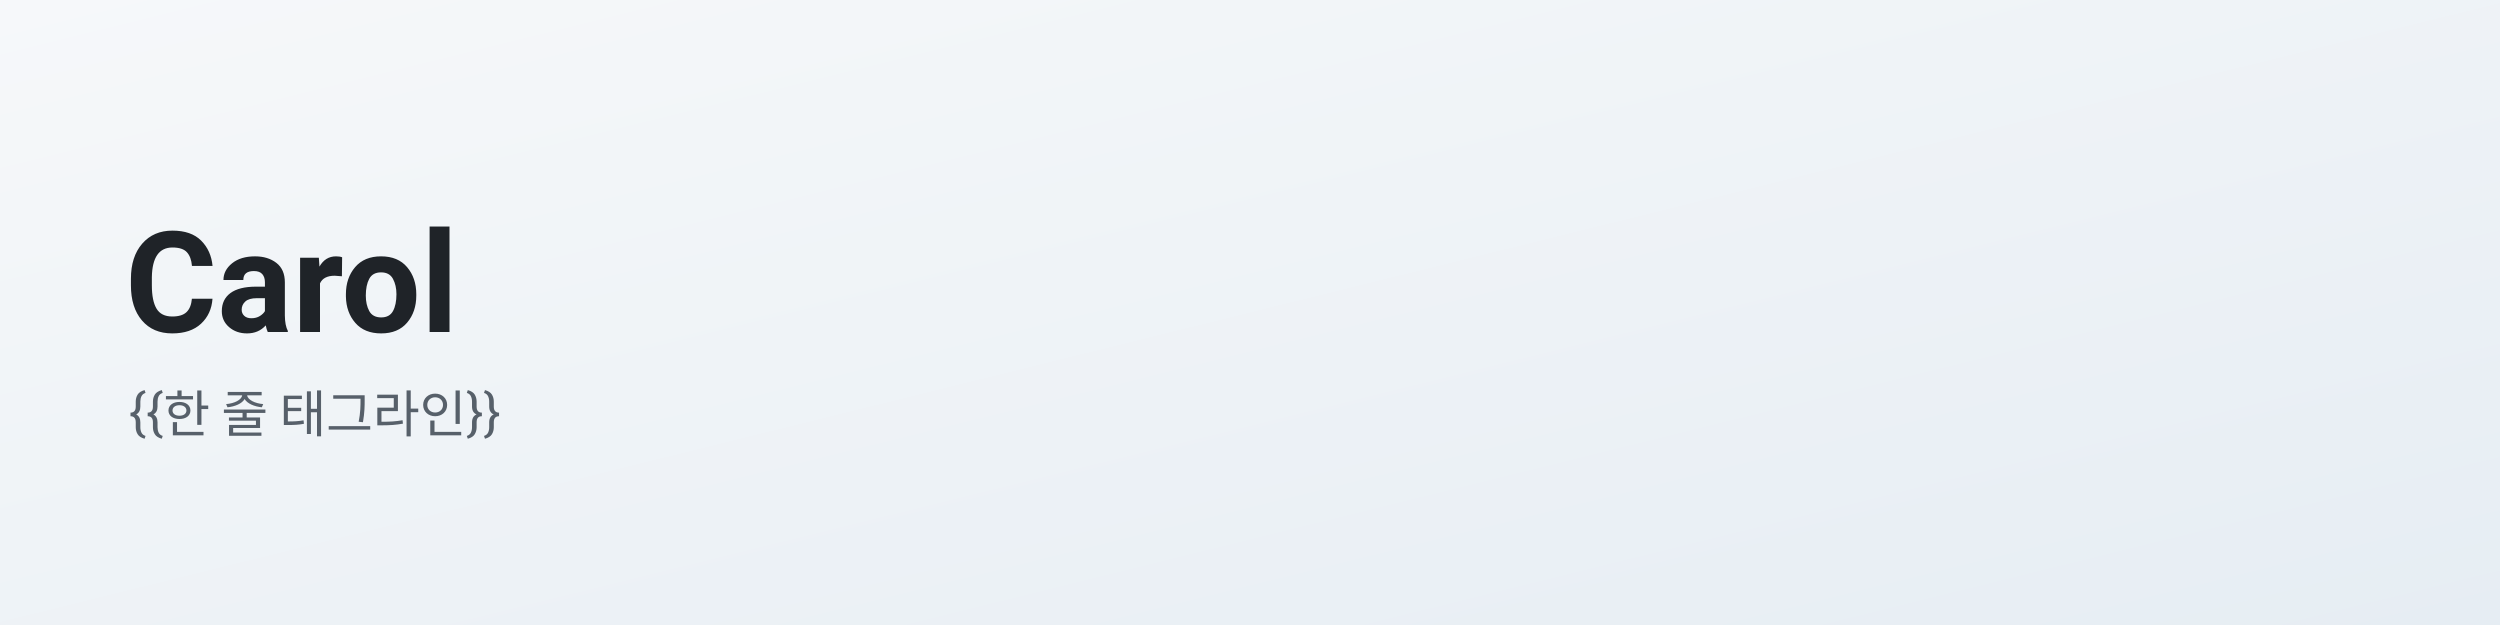
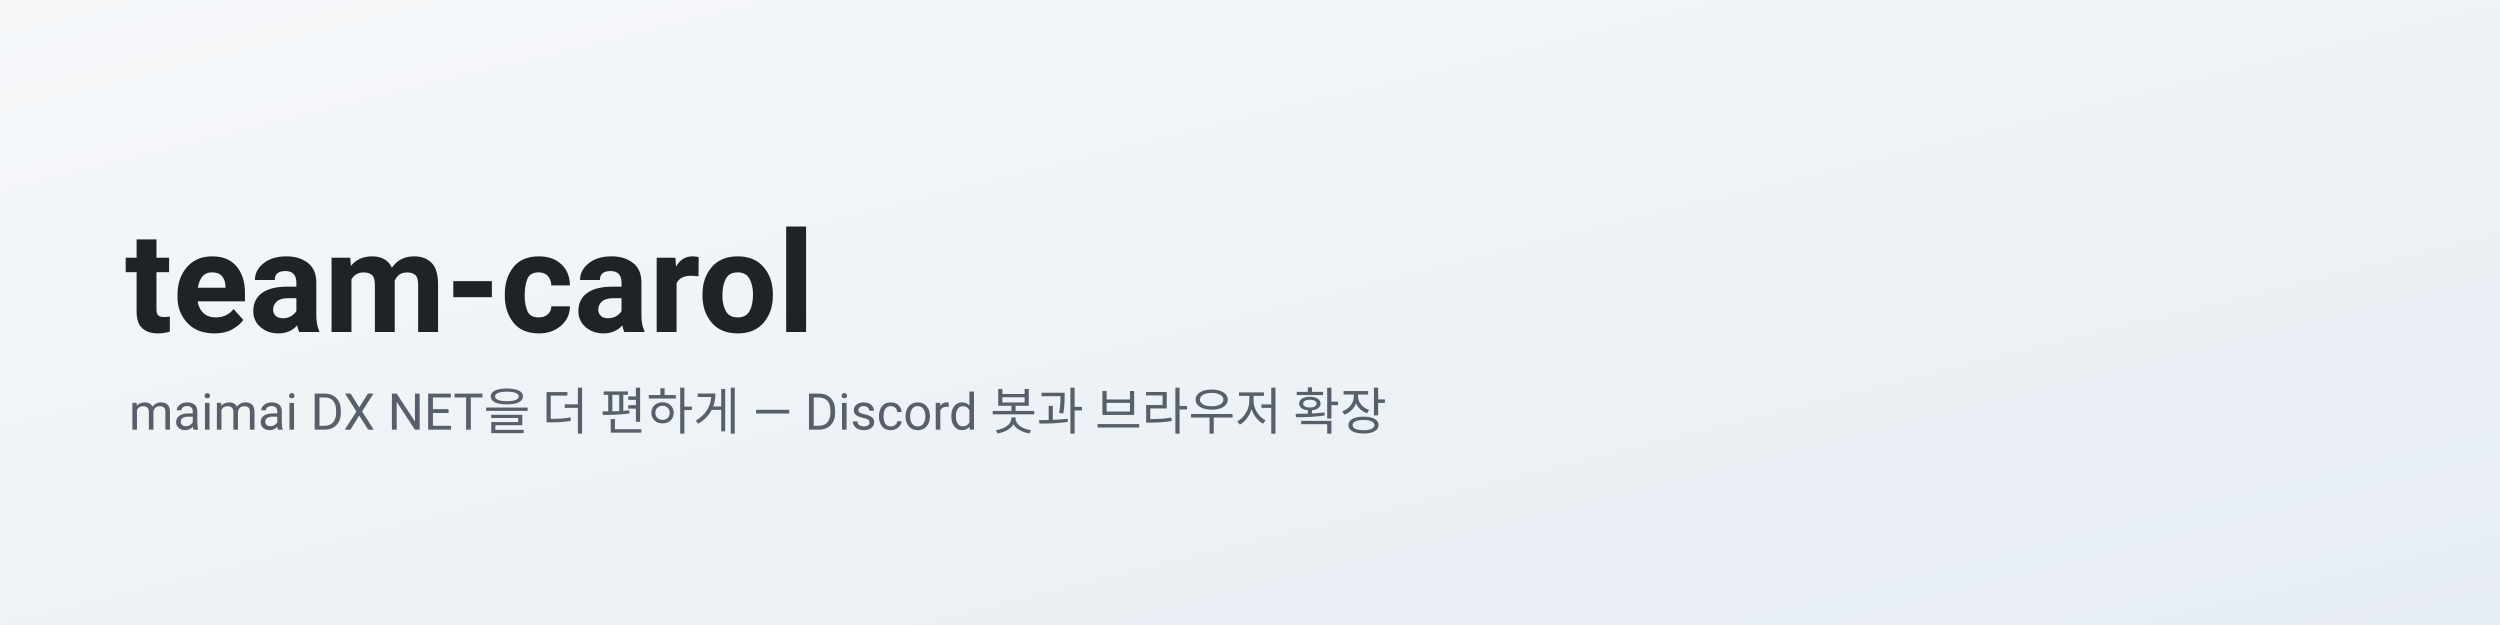
- <svg xmlns="http://www.w3.org/2000/svg" width="1280" height="320" viewBox="0 0 1280 320" role="img" aria-label="carol-org">
+ <svg xmlns="http://www.w3.org/2000/svg" width="1280" height="320" viewBox="0 0 1280 320" role="img" aria-label="team-carol">
  <defs>
    <linearGradient id="bg" x1="0" y1="0" x2="1" y2="1">
      <stop offset="0" stop-color="#f6f8fa" />
      <stop offset="1" stop-color="#e6edf3" />
    </linearGradient>
  </defs>
  <rect width="1280" height="320" fill="url(#bg)" />
-   <text x="64" y="170" font-family="-apple-system,Segoe UI,Roboto,Helvetica,Arial,sans-serif" font-size="72" font-weight="700" fill="#1f2328">Carol</text>
-   <text x="66" y="220" font-family="-apple-system,Segoe UI,Roboto,Helvetica,Arial,sans-serif" font-size="26" fill="#57606a">{{한 줄 태그라인}}</text>
+   <text x="64" y="170" font-family="-apple-system,Segoe UI,Roboto,Helvetica,Arial,sans-serif" font-size="72" font-weight="700" fill="#1f2328">team-carol</text>
+   <text x="66" y="220" font-family="-apple-system,Segoe UI,Roboto,Helvetica,Arial,sans-serif" font-size="26" fill="#57606a">maimai DX NET을 더 편하게 — Discord 봇과 브라우저 확장</text>
</svg>
